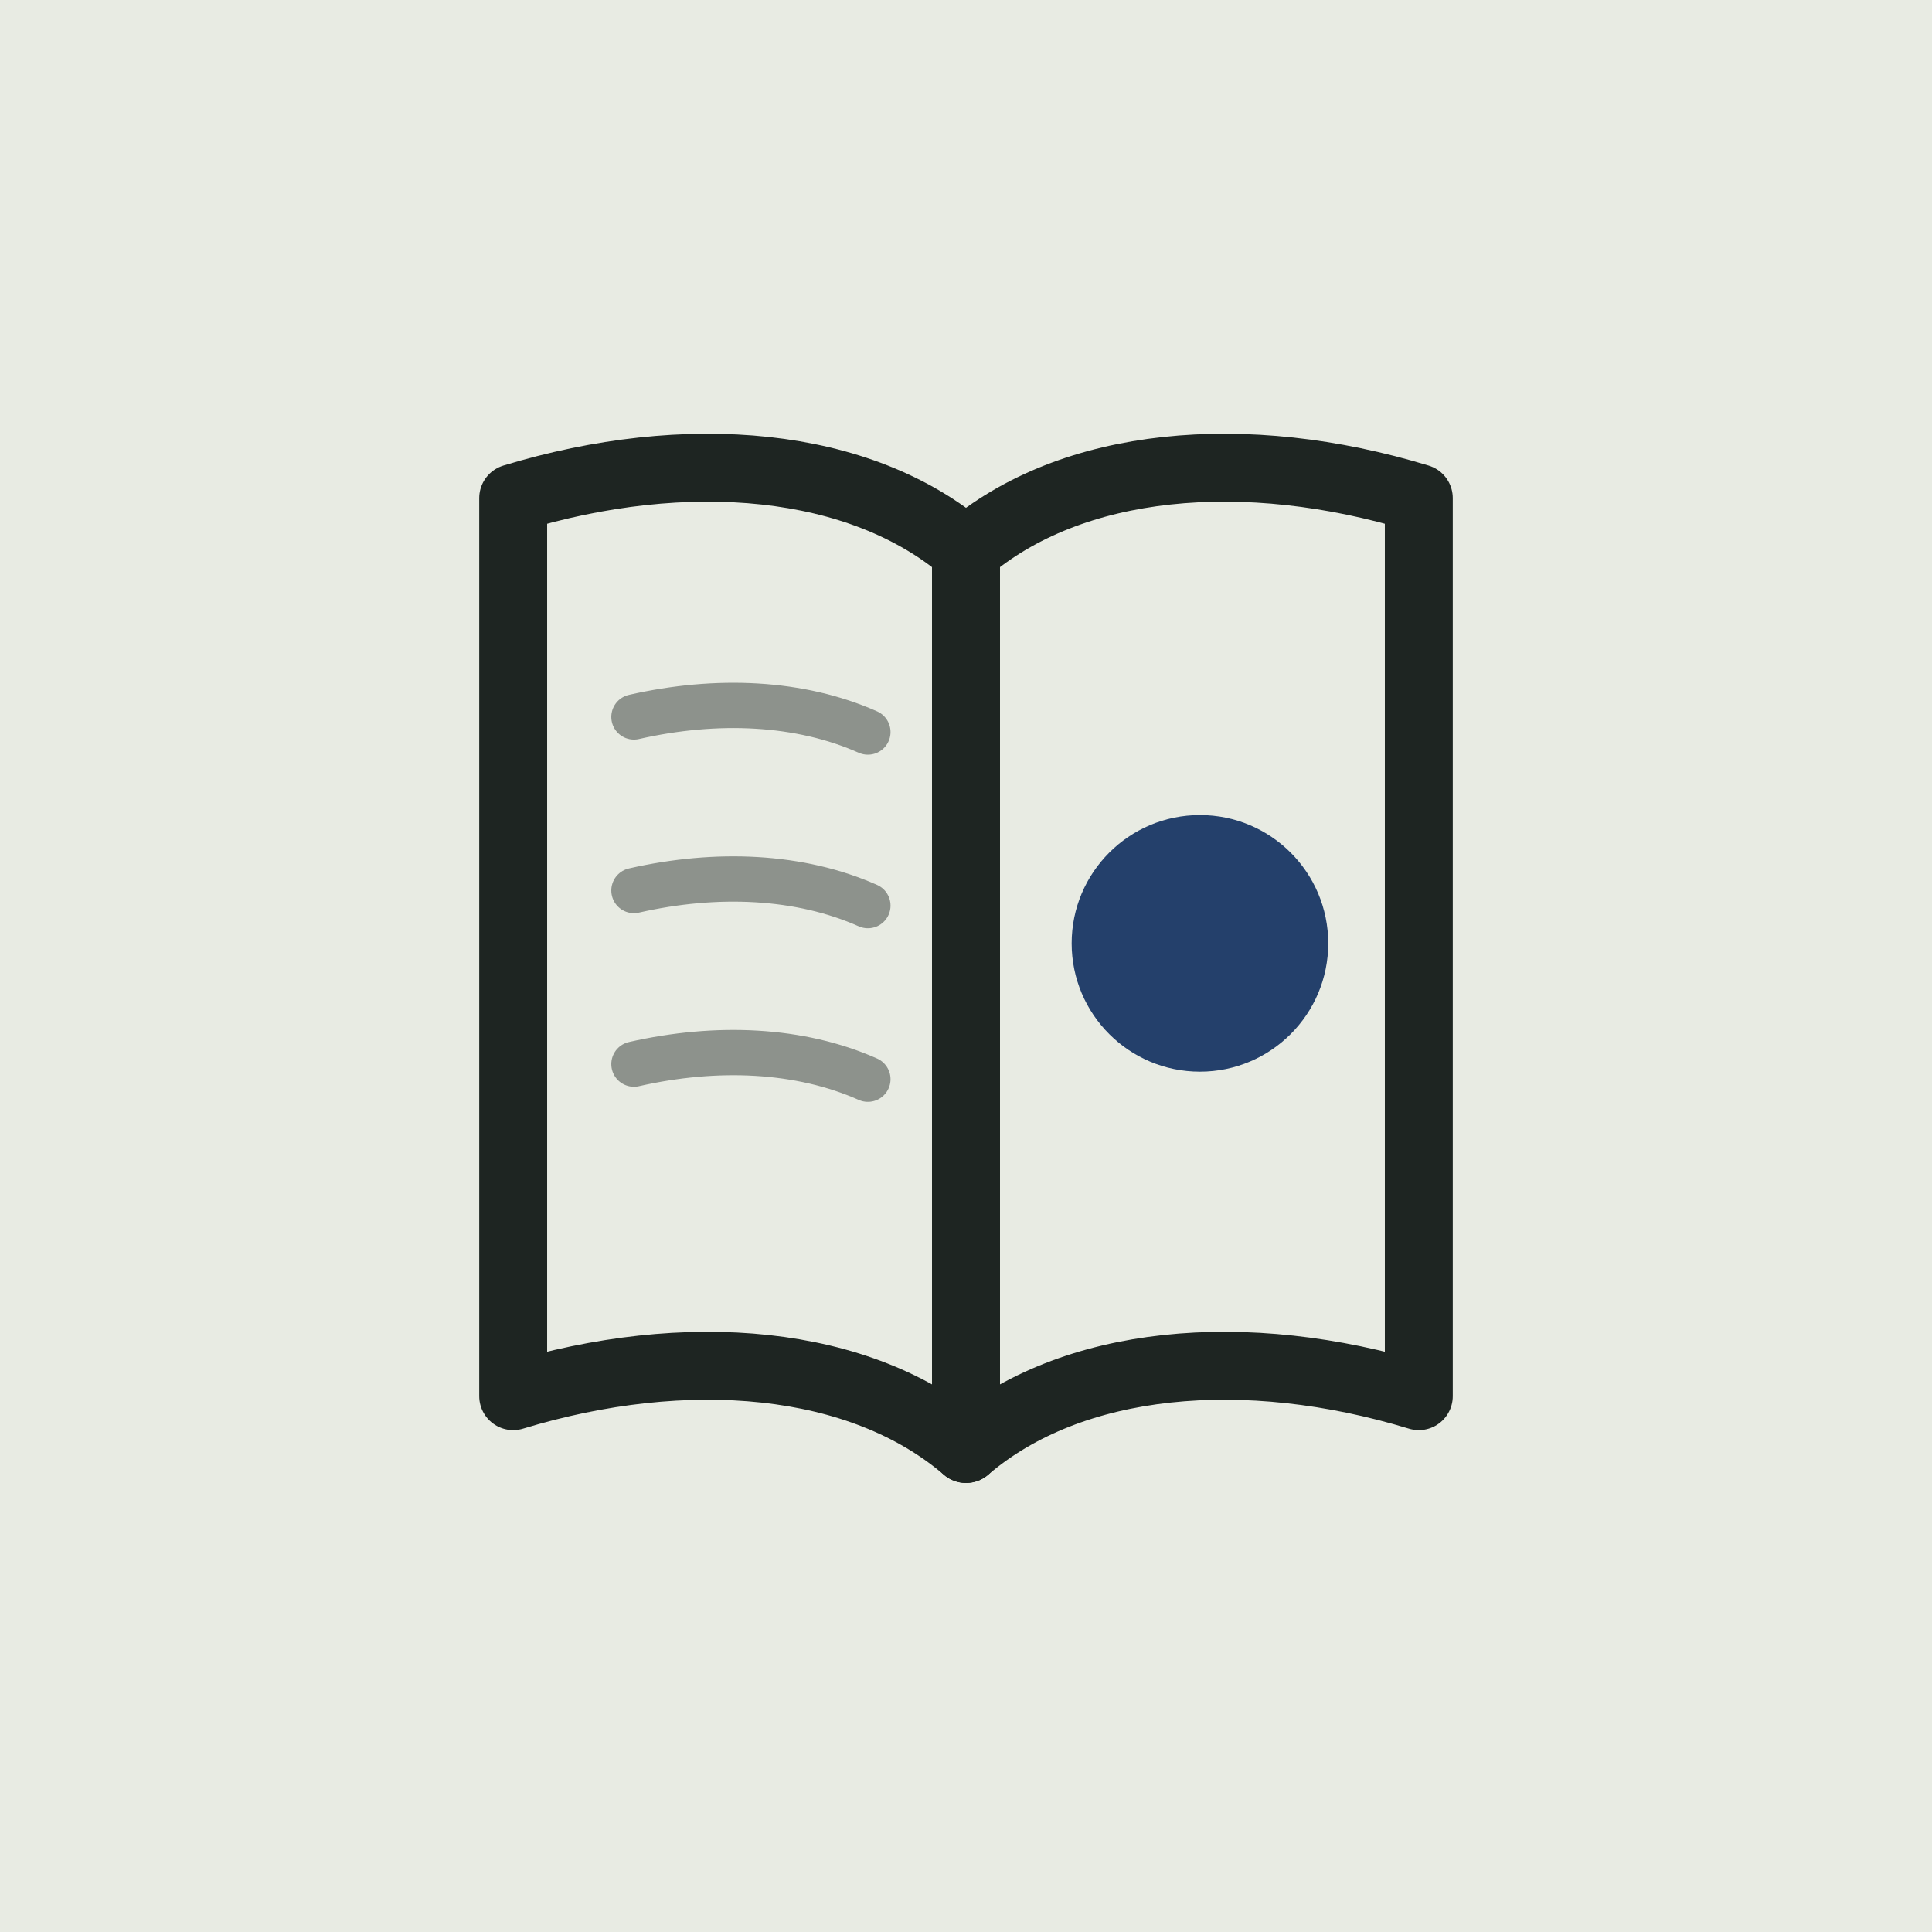
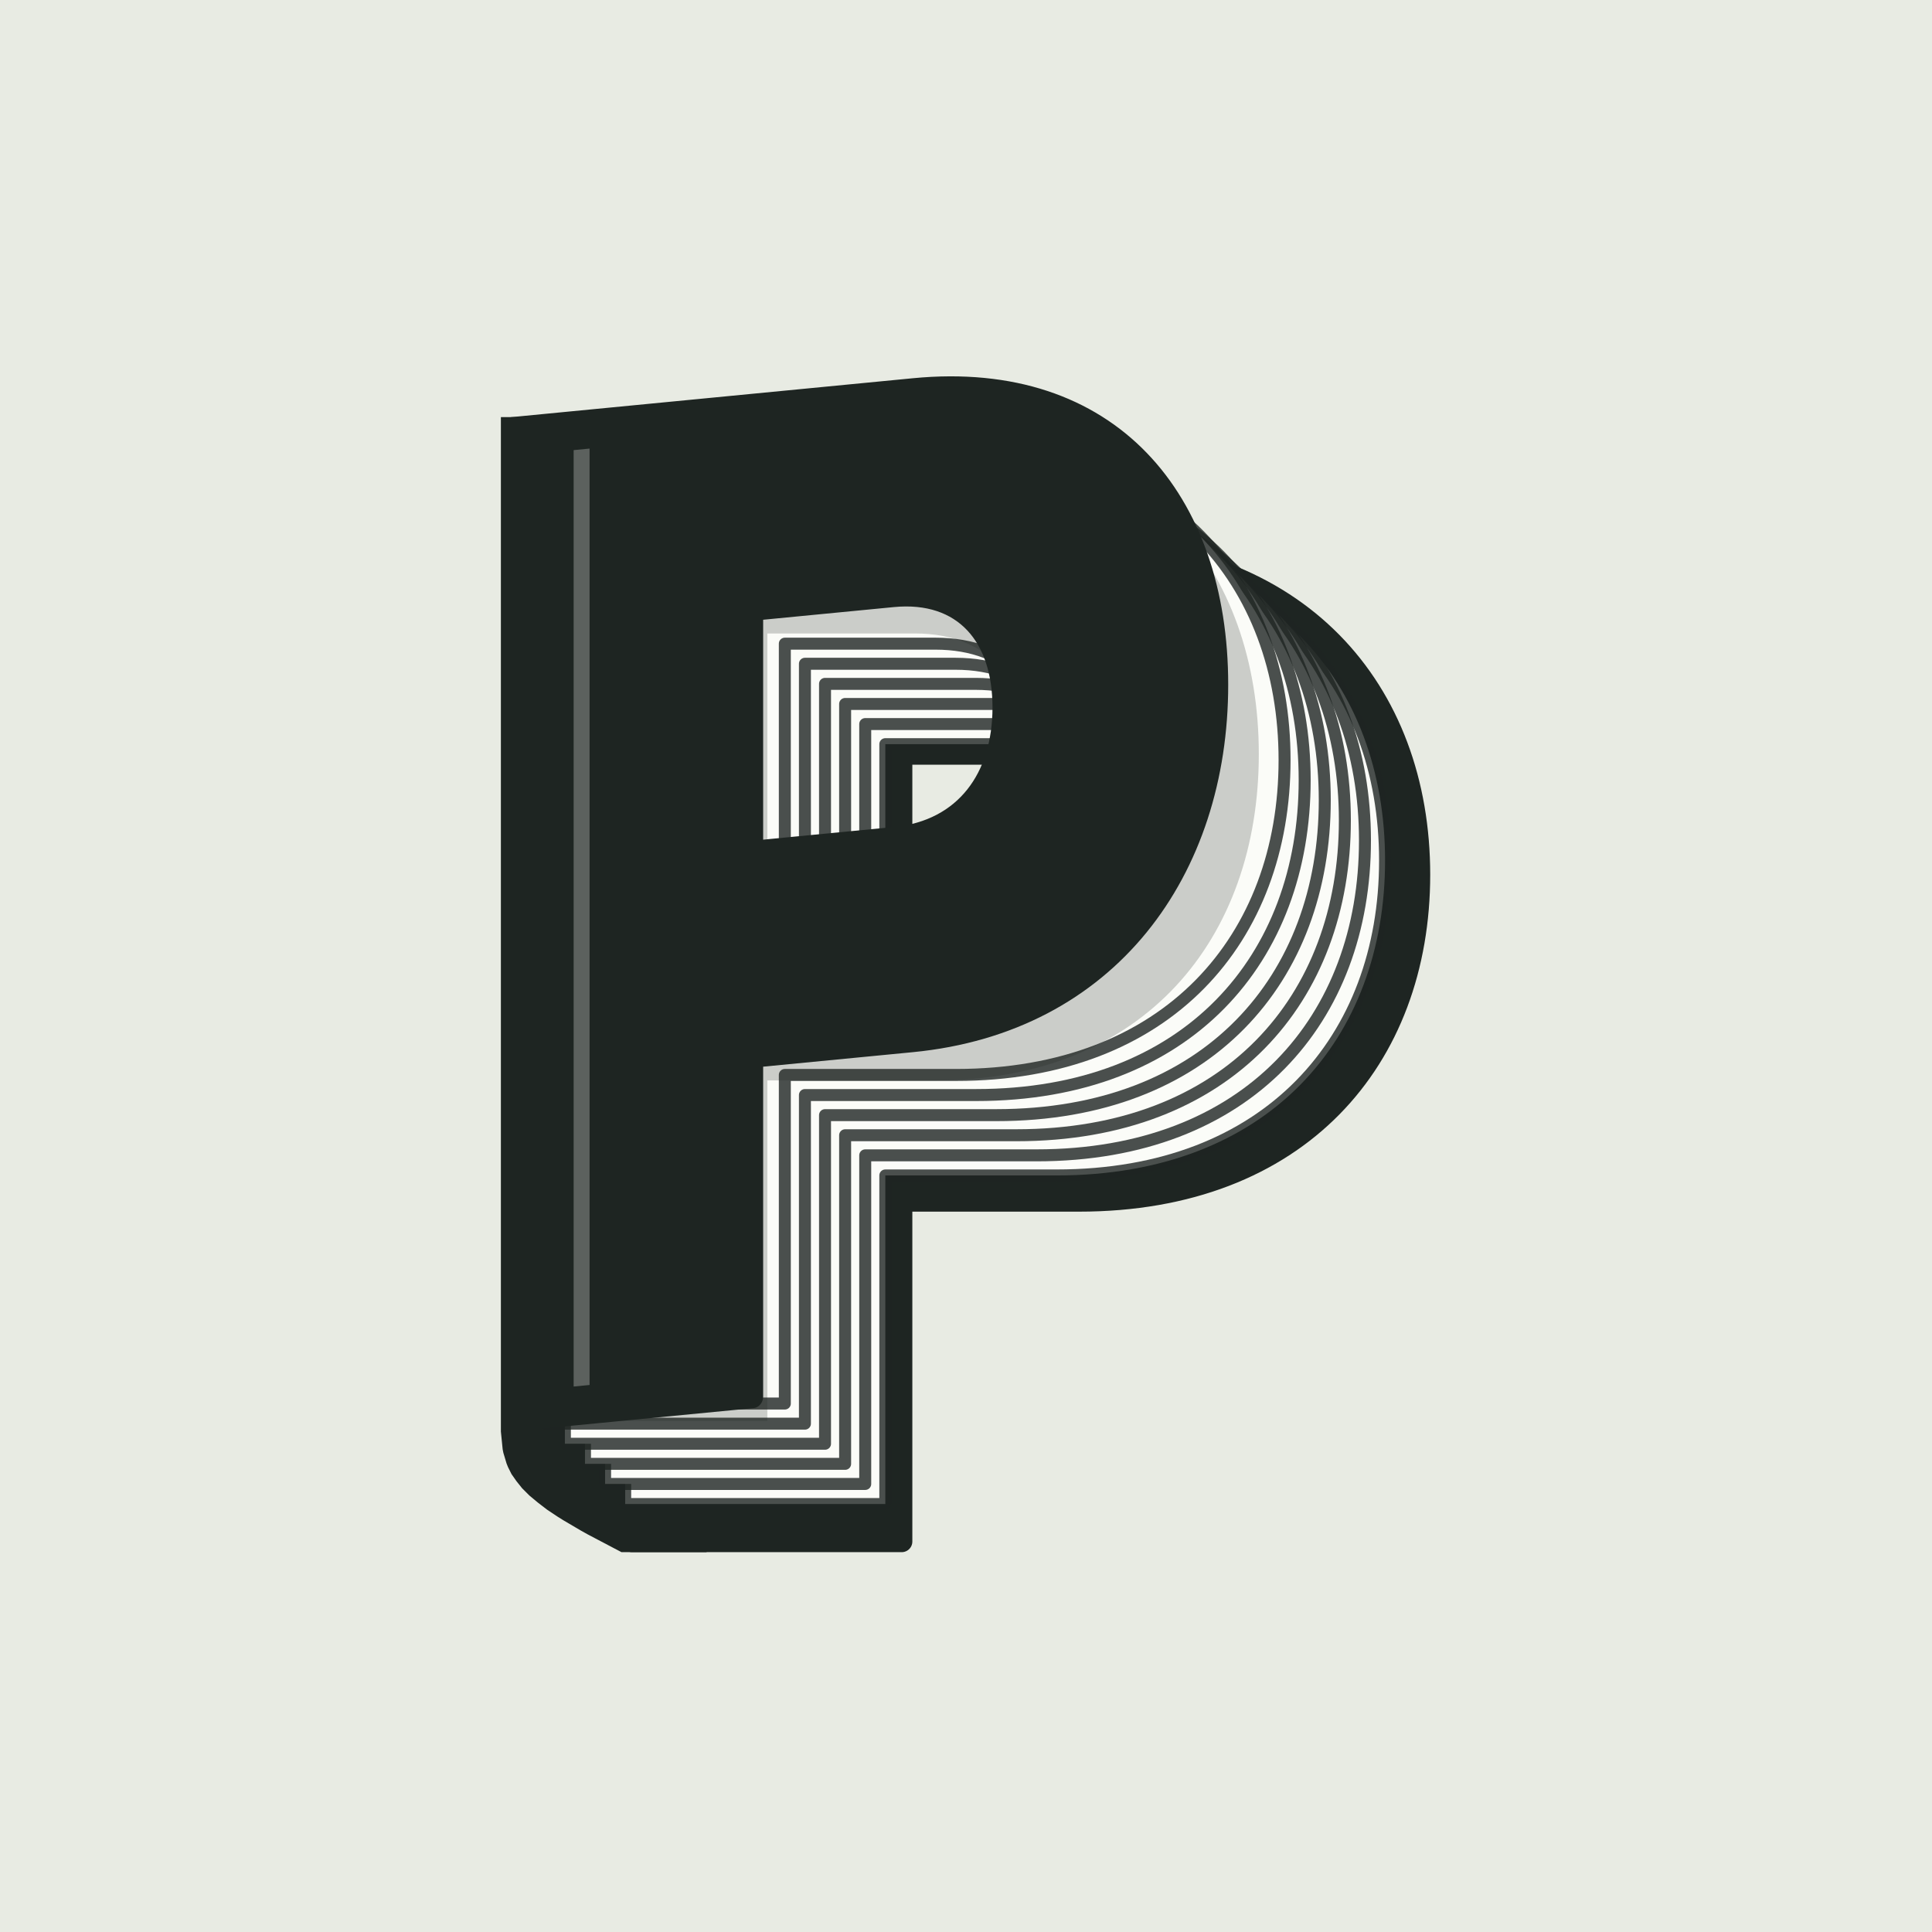
<svg xmlns="http://www.w3.org/2000/svg" viewBox="0 0 512 512">
  <rect width="512" height="512" fill="#E8EBE3" />
-   <path d="M136 132c46-14 92-10 120 14v238c-28-24-74-28-120-14z" fill="none" stroke="#1E2522" stroke-width="18" stroke-linejoin="round" />
-   <path d="M376 132c-46-14-92-10-120 14v238c28-24 74-28 120-14z" fill="none" stroke="#1E2522" stroke-width="18" stroke-linejoin="round" />
-   <path d="M168 190c22-5 44-4 62 4M168 236c22-5 44-4 62 4M168 282c22-5 44-4 62 4" stroke="#1E2522" stroke-width="12" stroke-linecap="round" opacity=".45" />
-   <circle cx="318" cy="250" r="34" fill="#24406B" />
+   <g transform="translate(254 260) scale(0.94) translate(-276 -276)">
+     <g transform="translate(34 34)">
+       <path d="M150 120H276C338 120 372 160 372 212C372 264 338 304 276 304H226V400H150Z M226 178V246H270C292 246 304 232 304 212C304 192 292 178 270 178Z" fill="#1E2522" fill-rule="evenodd" stroke="#1E2522" stroke-width="6" stroke-linejoin="round" />
+     </g>
+     <path d="M147 117L147 403L147 403L147.1 404L147.2 405L147.3 406L147.4 407L147.5 408L147.7 409L148 410L148.3 411L148.6 412L149 413L149.5 414L150 415L150.7 416L151.4 417L152.2 418L153 419L154 420L155 421L156.2 422L157.4 423L158.7 424L160 425L161.5 426L163 427L164.6 428L166.3 429L168 430L169.7 431L171.5 432L173.4 433L175.3 434L177.2 435L179.1 436L181 437L205 437L171 117Z" fill="#1E2522" />
+     <g transform="translate(28.333 28.333)">
+       <path d="M150 120H276C338 120 372 160 372 212C372 264 338 304 276 304H226V400H150Z M226 178V246H270C292 246 304 232 304 212C304 192 292 178 270 178Z" fill="#FBFCF8" fill-rule="evenodd" stroke="#1E2522" stroke-width="3.5" stroke-opacity=".8" stroke-linejoin="round" transform="translate(256 260) scale(.965) translate(-256 -260)" />
+     </g>
+     <g transform="translate(22.667 22.667)">
+       <path d="M150 120H276C338 120 372 160 372 212C372 264 338 304 276 304H226V400H150Z M226 178V246H270C292 246 304 232 304 212C304 192 292 178 270 178Z" fill="#FBFCF8" fill-rule="evenodd" stroke="#1E2522" stroke-width="3.5" stroke-opacity=".8" stroke-linejoin="round" transform="translate(256 260) scale(.965) translate(-256 -260)" />
+     </g>
+     <g transform="translate(17 17)">
+       <path d="M150 120H276C338 120 372 160 372 212C372 264 338 304 276 304H226V400H150Z M226 178V246H270C292 246 304 232 304 212C304 192 292 178 270 178Z" fill="#FBFCF8" fill-rule="evenodd" stroke="#1E2522" stroke-width="3.5" stroke-opacity=".8" stroke-linejoin="round" transform="translate(256 260) scale(.965) translate(-256 -260)" />
+     </g>
+     <g transform="translate(11.333 11.333)">
+       <path d="M150 120H276C338 120 372 160 372 212C372 264 338 304 276 304H226V400H150Z M226 178V246H270C292 246 304 232 304 212C304 192 292 178 270 178Z" fill="#FBFCF8" fill-rule="evenodd" stroke="#1E2522" stroke-width="3.5" stroke-opacity=".8" stroke-linejoin="round" transform="translate(256 260) scale(.965) translate(-256 -260)" />
+     </g>
+     <g transform="translate(5.667 5.667)">
+       <path d="M150 120H276C338 120 372 160 372 212C372 264 338 304 276 304H226V400H150Z M226 178V246H270C292 246 304 232 304 212C304 192 292 178 270 178Z" fill="#FBFCF8" fill-rule="evenodd" stroke="#1E2522" stroke-width="3.5" stroke-opacity=".8" stroke-linejoin="round" transform="translate(256 260) scale(.965) translate(-256 -260)" />
+     </g>
+     <path d="M150 120H276C338 120 372 160 372 212C372 264 338 304 276 304H226V400H150Z M226 178V246H270C292 246 304 232 304 212C304 192 292 178 270 178Z" fill="#FBFCF8" fill-rule="evenodd" stroke="#1E2522" stroke-width="3.5" stroke-opacity=".8" stroke-linejoin="round" transform="translate(256 260) scale(.965) translate(-256 -260)" />
+     <path d="M150 120H276C338 120 372 160 372 212C372 264 338 304 276 304H226V400H150Z M226 178V246H270C292 246 304 232 304 212C304 192 292 178 270 178Z" fill="#1E2522" opacity=".22" fill-rule="evenodd" transform="translate(150 0) matrix(0.949 0 0 1 0 0) translate(-150 0)" />
+     <g transform="translate(150 0) matrix(0.898 -0.087 0 1 0 0) translate(-150 0)">
+       <path d="M150 120H276C338 120 372 160 372 212C372 264 338 304 276 304H226V400H150Z M226 178V246H270C292 246 304 232 304 212C304 192 292 178 270 178Z" fill="#1E2522" fill-rule="evenodd" stroke="#1E2522" stroke-width="6" stroke-linejoin="round" />
+       <path d="M172 128V392" stroke="#FBFCF8" stroke-opacity=".28" stroke-width="5" />
+     </g>
+   </g>
</svg>
